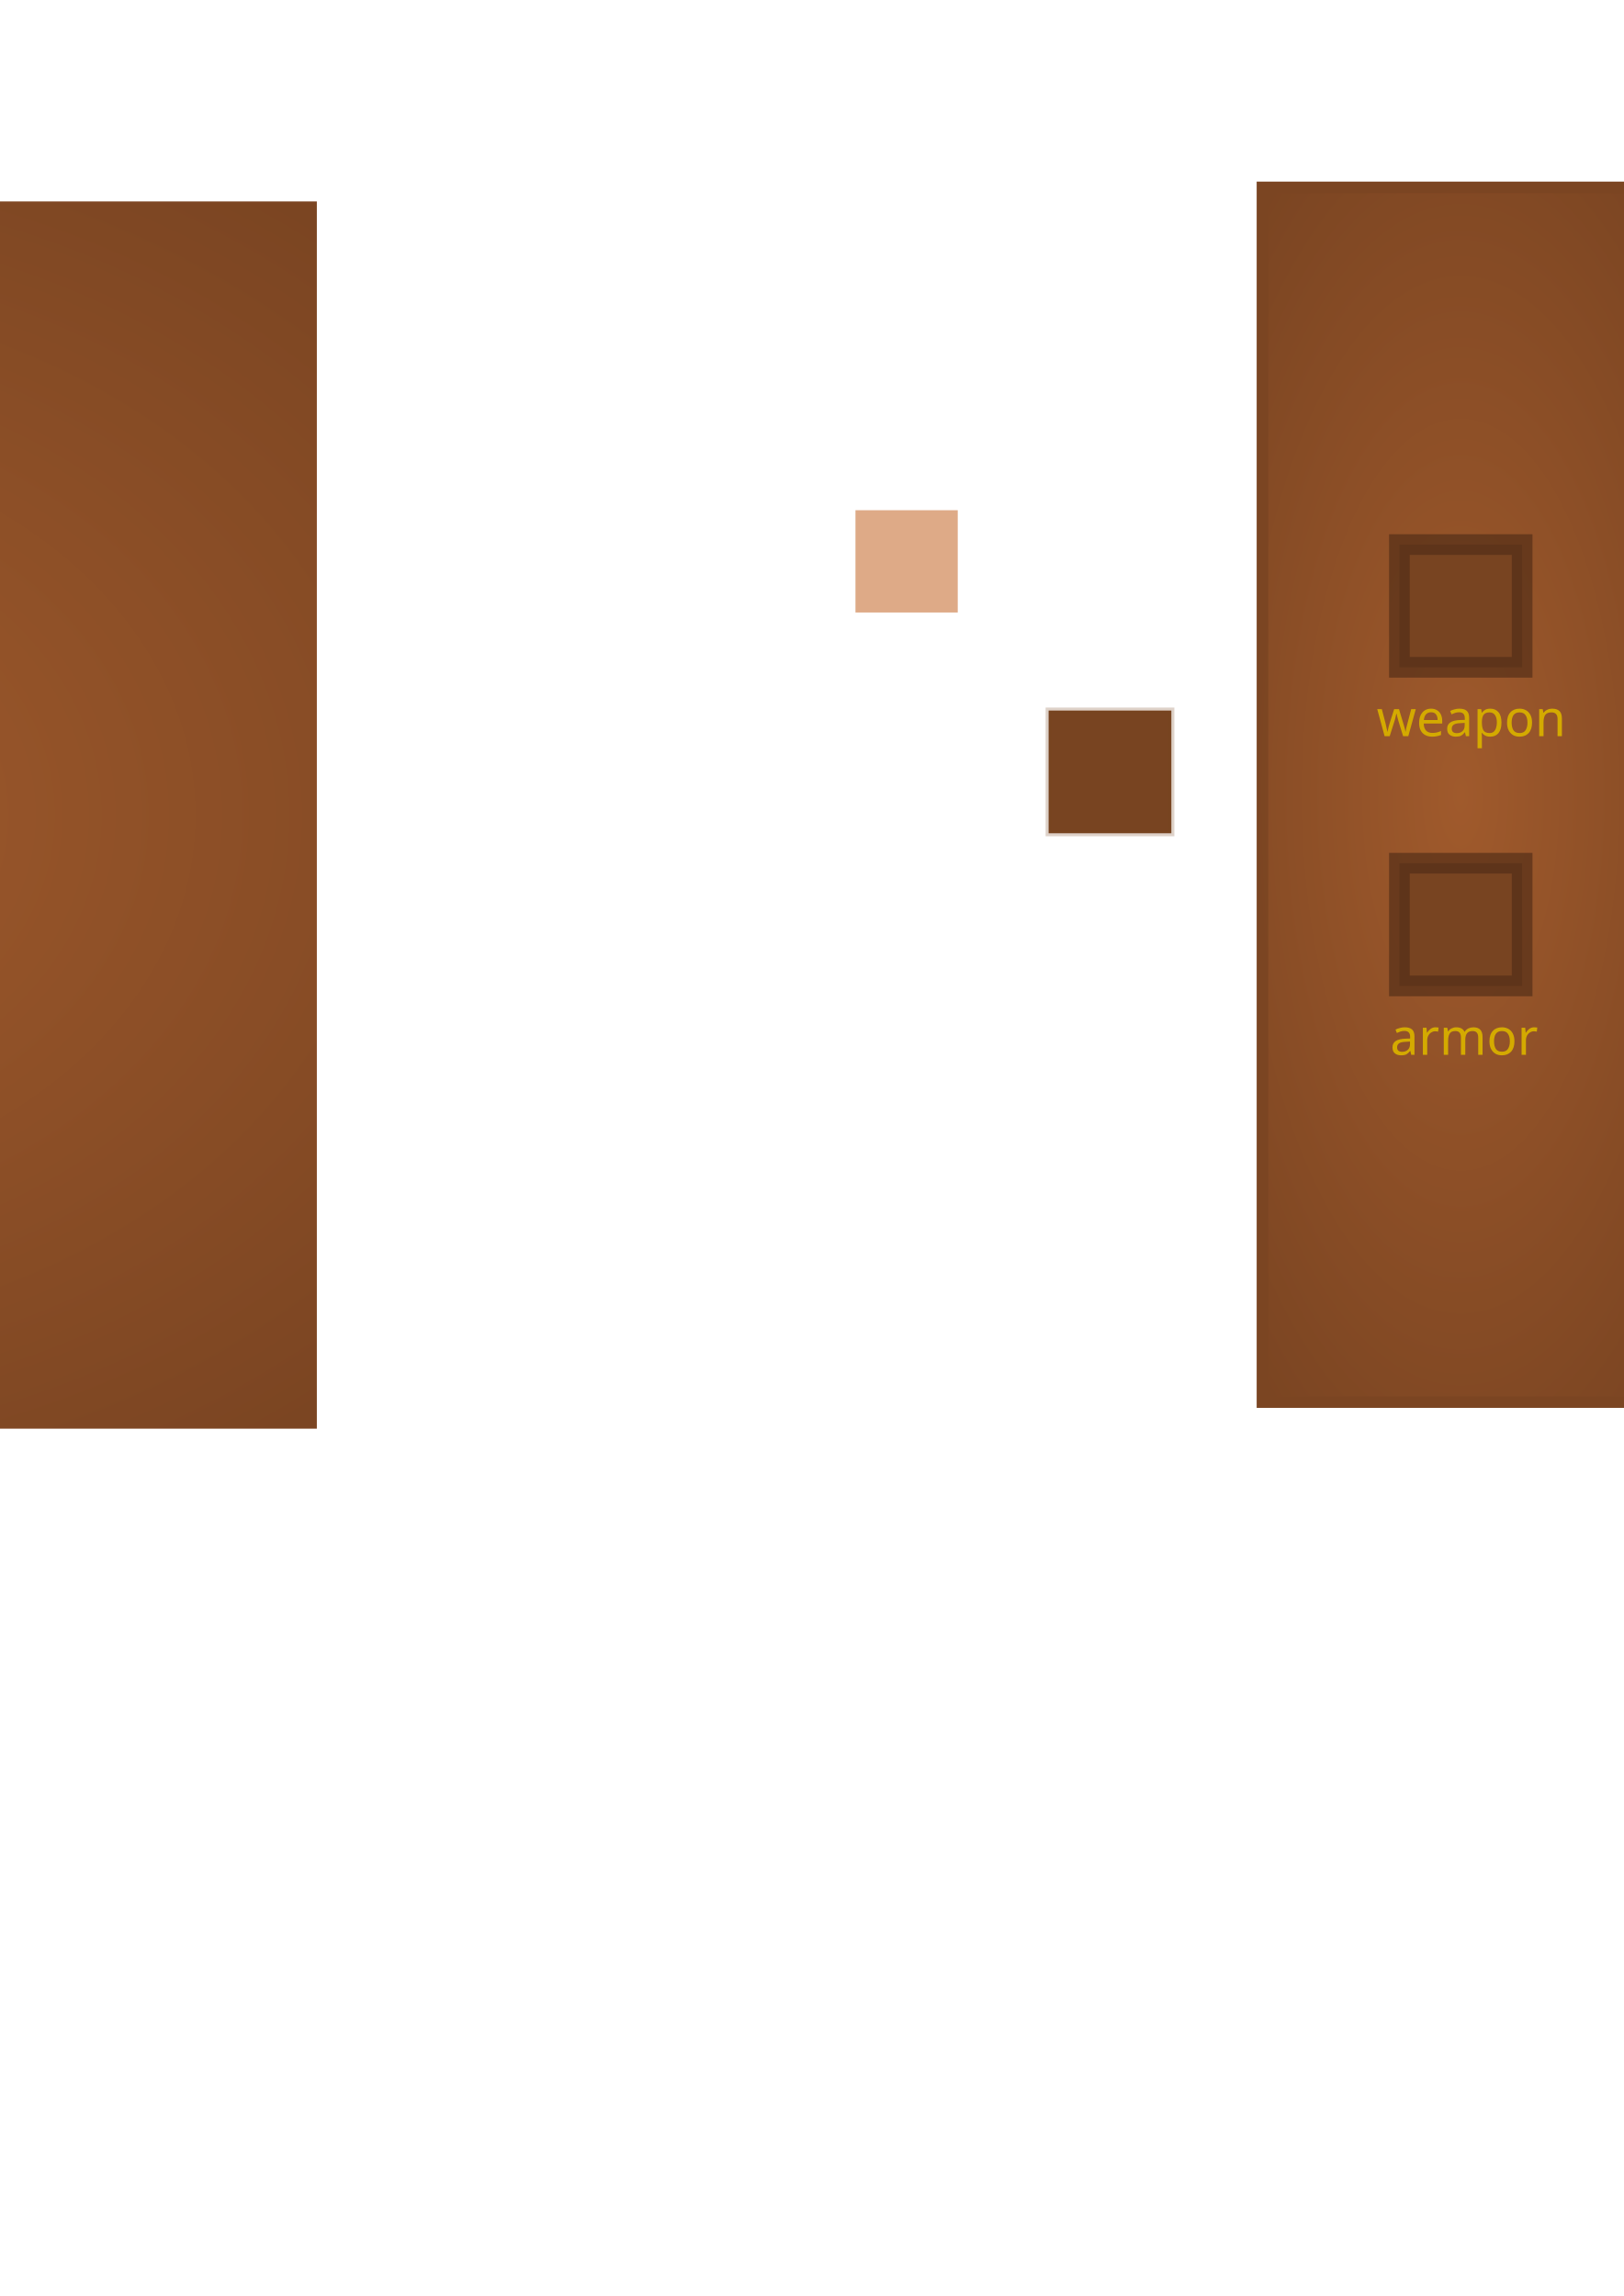
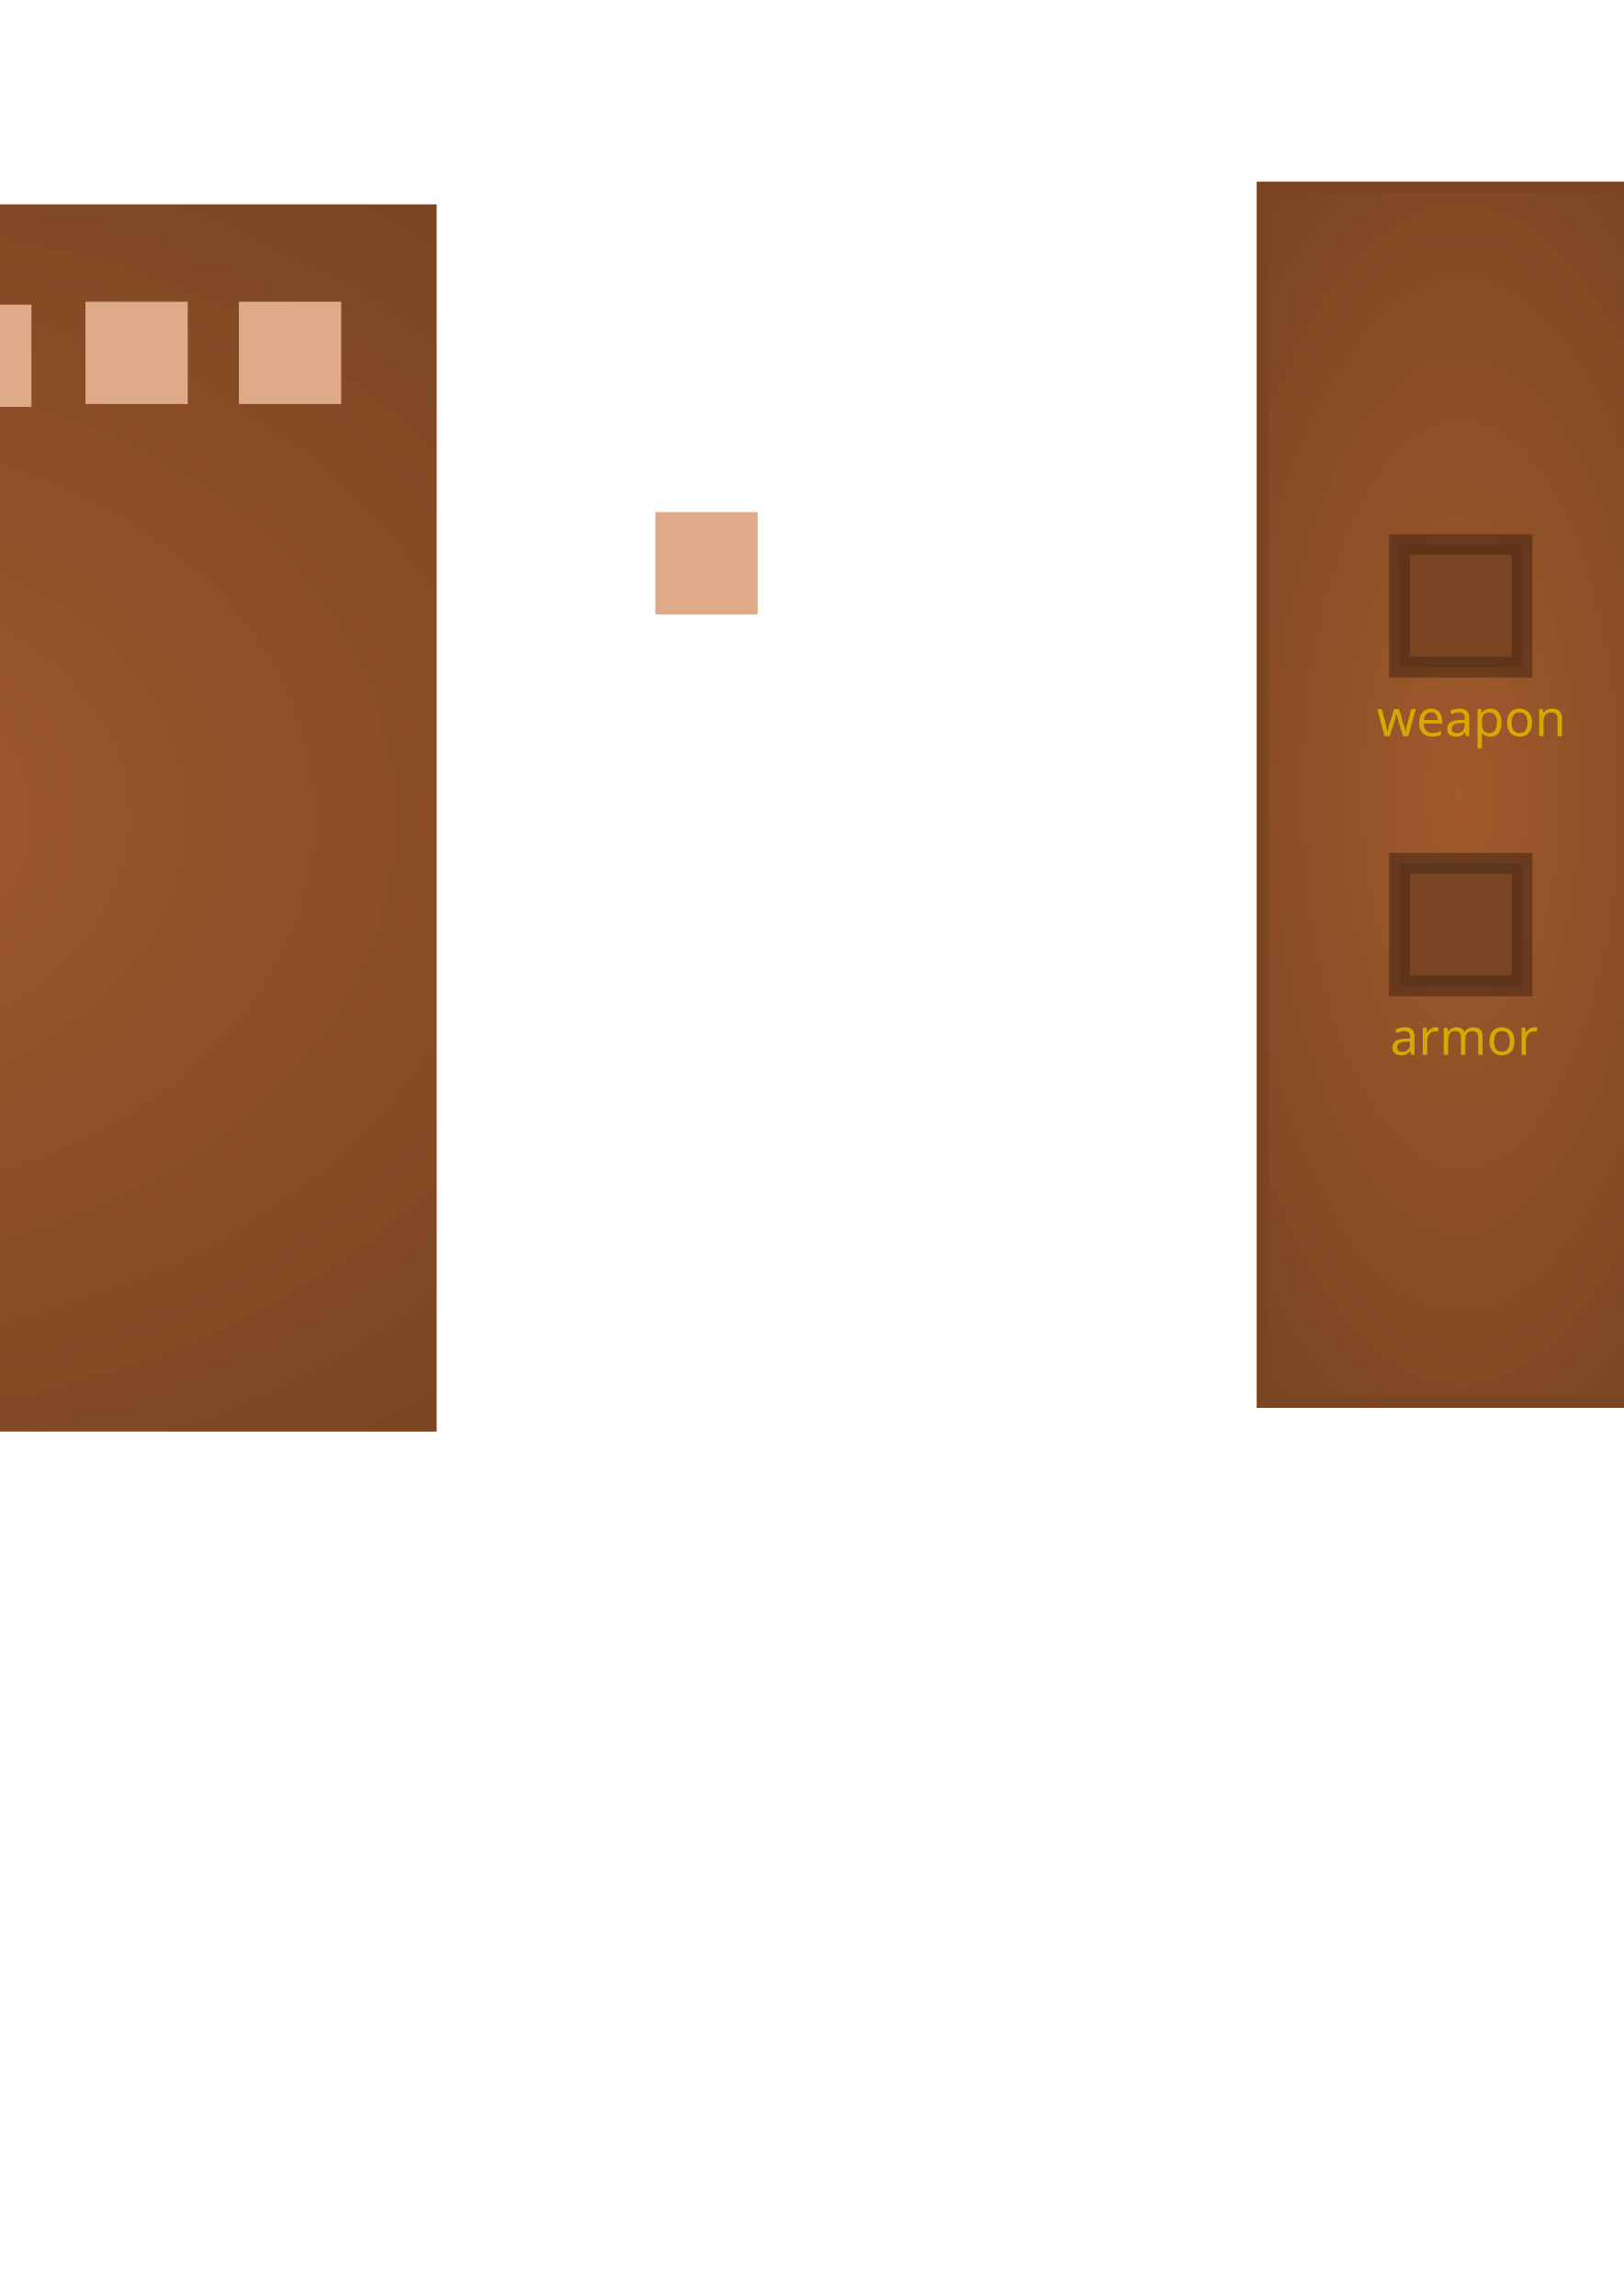
<svg xmlns="http://www.w3.org/2000/svg" xmlns:xlink="http://www.w3.org/1999/xlink" width="210mm" height="297mm" viewBox="0 0 210 297" version="1.1" id="svg8">
  <defs id="defs2">
    <linearGradient id="linearGradient1273">
      <stop id="stop1269" offset="0" style="stop-color:#a05a2c;stop-opacity:1;" />
      <stop id="stop1271" offset="1" style="stop-color:#784421;stop-opacity:1" />
    </linearGradient>
    <linearGradient id="linearGradient821">
      <stop style="stop-color:#a05a2c;stop-opacity:1;" offset="0" id="stop817" />
      <stop style="stop-color:#7b4522;stop-opacity:1" offset="1" id="stop819" />
    </linearGradient>
    <radialGradient xlink:href="#linearGradient1273" id="radialGradient823" cx="71.557" cy="105.744" fx="71.557" fy="105.744" r="26.458" gradientTransform="matrix(1.559699,0,0,3.679107,154.9411,-287.1711)" gradientUnits="userSpaceOnUse" />
-     <radialGradient xlink:href="#linearGradient821" id="radialGradient823-5" cx="71.557" cy="105.744" fx="71.557" fy="105.744" r="26.458" gradientTransform="matrix(4.81347,0,0,3.713665,-382.8319,-287.2662)" gradientUnits="userSpaceOnUse" />
+     <radialGradient xlink:href="#linearGradient821" id="radialGradient823-5" cx="71.557" cy="105.744" fx="71.557" fy="105.744" r="26.458" gradientTransform="matrix(4.81347,0,0,3.713665,-367.3349,-286.8882)" gradientUnits="userSpaceOnUse" />
    <radialGradient xlink:href="#linearGradient821" id="radialGradient823-9" cx="71.557" cy="105.744" fx="71.557" fy="105.744" r="26.458" gradientTransform="matrix(1.555205,0,0,3.675641,-39.72855,-282.7276)" gradientUnits="userSpaceOnUse" />
    <radialGradient xlink:href="#linearGradient821" id="radialGradient1241" cx="71.557" cy="105.949" fx="71.557" fy="105.949" r="26.396" gradientTransform="matrix(1,0,0,3.004752,0,-212.4025)" gradientUnits="userSpaceOnUse" />
    <radialGradient xlink:href="#linearGradient1273" id="radialGradient1291" cx="266.548" cy="101.873" fx="266.548" fy="101.873" r="27.068" gradientTransform="matrix(0.9772607,0,0,2.932622,6.061098,-196.8812)" gradientUnits="userSpaceOnUse" />
  </defs>
  <g id="layer1">
    <rect style="opacity:1;fill:url(#radialGradient823);fill-opacity:1;stroke:url(#radialGradient1291);stroke-width:1.477;stroke-linecap:butt;stroke-linejoin:miter;stroke-miterlimit:4;stroke-dasharray:none;stroke-dashoffset:0;stroke-opacity:1;paint-order:normal" id="rect815" width="51.439" height="157.273" x="240.828" y="23.236" />
    <g id="g1300" transform="translate(0.3779762,1.322917)">
      <g transform="translate(194.9912,-3.871474)" id="g853">
        <path style="opacity:1;fill:#502d16;fill-opacity:1;stroke:none;stroke-width:0.608;stroke-linecap:butt;stroke-linejoin:miter;stroke-miterlimit:4;stroke-dasharray:none;stroke-dashoffset:0;stroke-opacity:0.239;paint-order:normal" d="m 53.387,32.27 17.105,1.203 20.847,-1.203 V 47.771 L 79.045,46.568 52.452,47.237 Z" id="rect833-7" />
        <path style="opacity:1;fill:#c87137;fill-opacity:1;stroke:none;stroke-width:0.608;stroke-linecap:butt;stroke-linejoin:miter;stroke-miterlimit:4;stroke-dasharray:none;stroke-dashoffset:0;stroke-opacity:0.239;paint-order:normal" d="m 52.385,30.8 17.105,1.203 20.847,-1.203 V 46.301 L 78.043,45.098 51.449,45.767 Z" id="rect833" />
      </g>
      <flowRoot transform="matrix(0.2645833,0,0,0.2645833,274.103,-11.00947)" style="font-style:normal;font-variant:normal;font-weight:normal;font-stretch:normal;font-size:40px;line-height:1.25;font-family:'AR JULIAN';-inkscape-font-specification:'AR JULIAN';letter-spacing:0px;word-spacing:0px;fill:#ffcc00;fill-opacity:1;stroke:none" id="flowRoot825" xml:space="preserve">
        <flowRegion style="font-style:normal;font-variant:normal;font-weight:normal;font-stretch:normal;font-family:'AR JULIAN';-inkscape-font-specification:'AR JULIAN';fill:#ffcc00" id="flowRegion827">
          <rect style="font-style:normal;font-variant:normal;font-weight:normal;font-stretch:normal;font-family:'AR JULIAN';-inkscape-font-specification:'AR JULIAN';fill:#ffcc00" y="148.733" x="-77.782" height="68.69" width="185.868" id="rect829" />
        </flowRegion>
        <flowPara id="flowPara831">SHOP</flowPara>
      </flowRoot>
    </g>
    <g id="g881" transform="translate(132.131,-270.9978)">
      <rect y="53.772" x="48.475" height="13.229" width="13.229" id="rect855" style="opacity:1;fill:#784421;fill-opacity:1;stroke:none;stroke-width:0.645;stroke-linecap:butt;stroke-linejoin:miter;stroke-miterlimit:4;stroke-dasharray:none;stroke-dashoffset:0;stroke-opacity:0.239;paint-order:normal" />
      <rect y="53.772" x="64.776" height="13.229" width="13.229" id="rect855-0" style="opacity:1;fill:#784421;fill-opacity:1;stroke:none;stroke-width:0.645;stroke-linecap:butt;stroke-linejoin:miter;stroke-miterlimit:4;stroke-dasharray:none;stroke-dashoffset:0;stroke-opacity:0.239;paint-order:normal" />
      <rect y="53.772" x="81.076" height="13.229" width="13.229" id="rect855-4" style="opacity:1;fill:#784421;fill-opacity:1;stroke:none;stroke-width:0.645;stroke-linecap:butt;stroke-linejoin:miter;stroke-miterlimit:4;stroke-dasharray:none;stroke-dashoffset:0;stroke-opacity:0.239;paint-order:normal" />
    </g>
    <rect style="opacity:1;fill:#784421;fill-opacity:1;stroke:none;stroke-width:0.645;stroke-linecap:butt;stroke-linejoin:miter;stroke-miterlimit:4;stroke-dasharray:none;stroke-dashoffset:0;stroke-opacity:0.239;paint-order:normal" id="rect855-3" width="13.229" height="13.229" x="182.715" y="-180.797" />
    <rect style="opacity:1;fill:#ff9955;fill-opacity:1;stroke:none;stroke-width:0.645;stroke-linecap:butt;stroke-linejoin:miter;stroke-miterlimit:4;stroke-dasharray:none;stroke-dashoffset:0;stroke-opacity:0.239;paint-order:normal" id="rect855-0-4" width="13.229" height="13.229" x="201.672" y="-180.276" />
    <g id="g1056" transform="translate(100.7614,-242.2098)">
      <rect y="52.827" x="53.036" height="15.875" width="15.875" id="rect855-4-0" style="opacity:1;fill:#784421;fill-opacity:1;stroke:none;stroke-width:0.774;stroke-linecap:butt;stroke-linejoin:miter;stroke-miterlimit:4;stroke-dasharray:none;stroke-dashoffset:0;stroke-opacity:0.239;paint-order:normal" />
      <rect y="52.827" x="74.202" height="15.875" width="15.875" id="rect855-4-0-0" style="opacity:1;fill:#784421;fill-opacity:1;stroke:none;stroke-width:0.774;stroke-linecap:butt;stroke-linejoin:miter;stroke-miterlimit:4;stroke-dasharray:none;stroke-dashoffset:0;stroke-opacity:0.239;paint-order:normal" />
    </g>
    <g id="g927-2" transform="translate(79.95017,-230.58)">
      <rect y="57.073" x="52.997" height="15.875" width="15.875" id="rect855-4-0-3" style="opacity:1;fill:#784421;fill-opacity:1;stroke:none;stroke-width:0.774;stroke-linecap:butt;stroke-linejoin:miter;stroke-miterlimit:4;stroke-dasharray:none;stroke-dashoffset:0;stroke-opacity:0.239;paint-order:normal" />
      <rect y="57.073" x="73.847" height="15.875" width="15.875" id="rect855-4-0-0-6" style="opacity:1;fill:#784421;fill-opacity:1;stroke:none;stroke-width:0.774;stroke-linecap:butt;stroke-linejoin:miter;stroke-miterlimit:4;stroke-dasharray:none;stroke-dashoffset:0;stroke-opacity:0.239;paint-order:normal" />
    </g>
    <g transform="translate(79.75297,-210.2569)" id="g956-5">
      <g transform="translate(0.1971989)" id="g927-1">
        <rect style="opacity:1;fill:#784421;fill-opacity:1;stroke:none;stroke-width:0.774;stroke-linecap:butt;stroke-linejoin:miter;stroke-miterlimit:4;stroke-dasharray:none;stroke-dashoffset:0;stroke-opacity:0.239;paint-order:normal" id="rect855-4-0-05" width="15.875" height="15.875" x="52.997" y="57.073" />
        <rect style="opacity:1;fill:#784421;fill-opacity:1;stroke:none;stroke-width:0.774;stroke-linecap:butt;stroke-linejoin:miter;stroke-miterlimit:4;stroke-dasharray:none;stroke-dashoffset:0;stroke-opacity:0.239;paint-order:normal" id="rect855-4-0-0-63" width="15.875" height="15.875" x="73.847" y="57.073" />
      </g>
      <g transform="translate(0.1971989,20.48362)" id="g927-2-0">
        <rect style="opacity:1;fill:#784421;fill-opacity:1;stroke:none;stroke-width:0.774;stroke-linecap:butt;stroke-linejoin:miter;stroke-miterlimit:4;stroke-dasharray:none;stroke-dashoffset:0;stroke-opacity:0.239;paint-order:normal" id="rect855-4-0-3-0" width="15.875" height="15.875" x="52.997" y="57.073" />
        <rect style="opacity:1;fill:#784421;fill-opacity:1;stroke:none;stroke-width:0.774;stroke-linecap:butt;stroke-linejoin:miter;stroke-miterlimit:4;stroke-dasharray:none;stroke-dashoffset:0;stroke-opacity:0.239;paint-order:normal" id="rect855-4-0-0-6-8" width="15.875" height="15.875" x="73.847" y="57.073" />
      </g>
    </g>
    <g id="g927-2-8" transform="translate(79.95017,-169.4192)">
      <rect y="57.073" x="52.997" height="15.875" width="15.875" id="rect855-4-0-3-2" style="opacity:1;fill:#784421;fill-opacity:1;stroke:none;stroke-width:0.774;stroke-linecap:butt;stroke-linejoin:miter;stroke-miterlimit:4;stroke-dasharray:none;stroke-dashoffset:0;stroke-opacity:0.239;paint-order:normal" />
      <rect y="57.073" x="73.847" height="15.875" width="15.875" id="rect855-4-0-0-6-1" style="opacity:1;fill:#784421;fill-opacity:1;stroke:none;stroke-width:0.774;stroke-linecap:butt;stroke-linejoin:miter;stroke-miterlimit:4;stroke-dasharray:none;stroke-dashoffset:0;stroke-opacity:0.239;paint-order:normal" />
    </g>
    <rect style="opacity:1;fill:#784421;fill-opacity:1;stroke:none;stroke-width:0.774;stroke-linecap:butt;stroke-linejoin:miter;stroke-miterlimit:4;stroke-dasharray:none;stroke-dashoffset:0;stroke-opacity:0.239;paint-order:normal" id="rect855-4-0-8" width="15.875" height="15.875" x="73.102" y="-76.098" />
    <rect style="opacity:1;fill:#784421;fill-opacity:1;stroke:none;stroke-width:0.774;stroke-linecap:butt;stroke-linejoin:miter;stroke-miterlimit:4;stroke-dasharray:none;stroke-dashoffset:0;stroke-opacity:0.239;paint-order:normal" id="rect855-4-0-0-0" width="15.875" height="15.875" x="94.269" y="-76.098" />
-     <rect style="opacity:1;fill:url(#radialGradient823-5);fill-opacity:1;stroke:none;stroke-width:1.634;stroke-linecap:butt;stroke-linejoin:miter;stroke-miterlimit:3.55;stroke-dasharray:none;stroke-dashoffset:0;stroke-opacity:0.992;paint-order:normal" id="rect815-9" width="158.75" height="158.75" x="-117.772" y="26.057" />
-     <rect style="opacity:1;fill:#784421;fill-opacity:1;stroke:#784421;stroke-width:0.774;stroke-linecap:butt;stroke-linejoin:miter;stroke-miterlimit:4;stroke-dasharray:none;stroke-dashoffset:0;stroke-opacity:0.239;paint-order:normal" id="rect855-4-0-0-0-2" width="15.875" height="15.875" x="135.621" y="91.912" />
-     <rect style="opacity:1;fill:#deaa87;fill-opacity:1;stroke:none;stroke-width:0.645;stroke-linecap:butt;stroke-linejoin:miter;stroke-miterlimit:4;stroke-dasharray:none;stroke-dashoffset:0;stroke-opacity:0.239;paint-order:normal" id="rect855-4-0-0-0-0" width="13.229" height="13.229" x="110.641" y="66" />
+     <rect style="opacity:1;fill:url(#radialGradient823-5);fill-opacity:1;stroke:none;stroke-width:1.634;stroke-linecap:butt;stroke-linejoin:miter;stroke-miterlimit:3.55;stroke-dasharray:none;stroke-dashoffset:0;stroke-opacity:0.992;paint-order:normal" id="rect815-9" width="158.75" height="158.75" x="-102.275" y="26.435" />
+     <rect style="opacity:1;fill:#784421;fill-opacity:1;stroke:#784421;stroke-width:0.774;stroke-linecap:butt;stroke-linejoin:miter;stroke-miterlimit:4;stroke-dasharray:none;stroke-dashoffset:0;stroke-opacity:0.239;paint-order:normal" id="rect855-4-0-0-0-2" width="15.875" height="15.875" x="-200.4" y="33.325" />
    <g id="g1251" transform="translate(117.3695,-3.145856)">
      <rect y="27.387" x="45.911" height="157.125" width="51.291" id="rect815-5" style="opacity:1;fill:url(#radialGradient823-9);fill-opacity:1;stroke:url(#radialGradient1241);stroke-width:1.5;stroke-linecap:butt;stroke-linejoin:miter;stroke-miterlimit:3.55;stroke-dasharray:none;stroke-dashoffset:0;stroke-opacity:1;paint-order:normal" />
      <g transform="translate(1.531941,14.5239)" id="g1211">
        <rect style="opacity:1;fill:#784421;fill-opacity:1;stroke:#502d16;stroke-width:2.674;stroke-linecap:butt;stroke-linejoin:miter;stroke-miterlimit:4;stroke-dasharray:none;stroke-dashoffset:0;stroke-opacity:0.641;paint-order:normal" id="rect855-4-0-0-0-3" width="15.875" height="15.875" x="62.087" y="59.064" />
        <text xml:space="preserve" style="font-style:normal;font-variant:normal;font-weight:normal;font-stretch:normal;font-size:6.535px;line-height:1.25;font-family:'AR JULIAN';-inkscape-font-specification:'AR JULIAN';letter-spacing:0px;word-spacing:0px;fill:#d4aa00;fill-opacity:1;stroke:none;stroke-width:0.163" x="59.144" y="83.855" id="text1168">
          <tspan id="tspan1166" x="59.144" y="83.855" style="font-style:normal;font-variant:normal;font-weight:normal;font-stretch:normal;font-family:'AR JULIAN';-inkscape-font-specification:'AR JULIAN';fill:#d4aa00;stroke-width:0.163">weapon</tspan>
        </text>
        <text xml:space="preserve" style="font-style:normal;font-variant:normal;font-weight:normal;font-stretch:normal;font-size:6.535px;line-height:1.25;font-family:'AR JULIAN';-inkscape-font-specification:'AR JULIAN';letter-spacing:0px;word-spacing:0px;fill:#d4aa00;fill-opacity:1;stroke:none;stroke-width:0.163" x="60.898" y="125.073" id="text1172">
          <tspan id="tspan1170" x="60.898" y="125.073" style="font-style:normal;font-variant:normal;font-weight:normal;font-stretch:normal;font-family:'AR JULIAN';-inkscape-font-specification:'AR JULIAN';fill:#d4aa00;stroke-width:0.163">armor</tspan>
        </text>
        <rect style="opacity:1;fill:#784421;fill-opacity:1;stroke:#502d16;stroke-width:2.674;stroke-linecap:butt;stroke-linejoin:miter;stroke-miterlimit:4;stroke-dasharray:none;stroke-dashoffset:0;stroke-opacity:0.641;paint-order:normal" id="rect855-4-0-0-0-3-8" width="15.875" height="15.875" x="62.087" y="100.282" />
      </g>
    </g>
+     <g id="g1334">
+       <rect y="39.664" x="-89.045" height="13.229" width="13.229" id="rect855-4-0-0-0-0" style="opacity:1;fill:#deaa87;fill-opacity:1;stroke:none;stroke-width:0.645;stroke-linecap:butt;stroke-linejoin:miter;stroke-miterlimit:4;stroke-dasharray:none;stroke-dashoffset:0;stroke-opacity:0.239;paint-order:normal" />
+       <rect y="39.664" x="-69.202" height="13.229" width="13.229" id="rect855-4-0-0-0-0-7" style="opacity:1;fill:#deaa87;fill-opacity:1;stroke:none;stroke-width:0.645;stroke-linecap:butt;stroke-linejoin:miter;stroke-miterlimit:4;stroke-dasharray:none;stroke-dashoffset:0;stroke-opacity:0.239;paint-order:normal" />
+     </g>
+     <rect style="opacity:1;fill:#deaa87;fill-opacity:1;stroke:none;stroke-width:0.645;stroke-linecap:butt;stroke-linejoin:miter;stroke-miterlimit:4;stroke-dasharray:none;stroke-dashoffset:0;stroke-opacity:0.239;paint-order:normal" id="rect855-4-0-0-0-0-8" width="13.229" height="13.229" x="-89.045" y="59.508" />
+     <g transform="translate(40.19201,-0.254642)" id="g1334-3">
+       <rect y="39.664" x="-89.045" height="13.229" width="13.229" id="rect855-4-0-0-0-0-4" style="opacity:1;fill:#deaa87;fill-opacity:1;stroke:none;stroke-width:0.645;stroke-linecap:butt;stroke-linejoin:miter;stroke-miterlimit:4;stroke-dasharray:none;stroke-dashoffset:0;stroke-opacity:0.239;paint-order:normal" />
+       <rect y="39.664" x="-69.202" height="13.229" width="13.229" id="rect855-4-0-0-0-0-7-3" style="opacity:1;fill:#deaa87;fill-opacity:1;stroke:none;stroke-width:0.645;stroke-linecap:butt;stroke-linejoin:miter;stroke-miterlimit:4;stroke-dasharray:none;stroke-dashoffset:0;stroke-opacity:0.239;paint-order:normal" />
+     </g>
+     <g transform="translate(79.31255,4.659048)" id="g1334-8">
+       <rect y="34.75" x="-88.478" height="13.229" width="13.229" id="rect855-4-0-0-0-0-84" style="opacity:1;fill:#deaa87;fill-opacity:1;stroke:none;stroke-width:0.645;stroke-linecap:butt;stroke-linejoin:miter;stroke-miterlimit:4;stroke-dasharray:none;stroke-dashoffset:0;stroke-opacity:0.239;paint-order:normal" />
+       <rect y="61.586" x="5.449" height="13.229" width="13.229" id="rect855-4-0-0-0-0-7-7" style="opacity:1;fill:#deaa87;fill-opacity:1;stroke:none;stroke-width:0.645;stroke-linecap:butt;stroke-linejoin:miter;stroke-miterlimit:4;stroke-dasharray:none;stroke-dashoffset:0;stroke-opacity:0.239;paint-order:normal" />
+       <g transform="translate(20.78869,-5.291666)" id="g1334-5">
+         <rect y="39.664" x="-89.045" height="13.229" width="13.229" id="rect855-4-0-0-0-0-70" style="opacity:1;fill:#deaa87;fill-opacity:1;stroke:none;stroke-width:0.645;stroke-linecap:butt;stroke-linejoin:miter;stroke-miterlimit:4;stroke-dasharray:none;stroke-dashoffset:0;stroke-opacity:0.239;paint-order:normal" />
+         <rect y="39.664" x="-69.202" height="13.229" width="13.229" id="rect855-4-0-0-0-0-7-0" style="opacity:1;fill:#deaa87;fill-opacity:1;stroke:none;stroke-width:0.645;stroke-linecap:butt;stroke-linejoin:miter;stroke-miterlimit:4;stroke-dasharray:none;stroke-dashoffset:0;stroke-opacity:0.239;paint-order:normal" />
+       </g>
+     </g>
  </g>
</svg>
